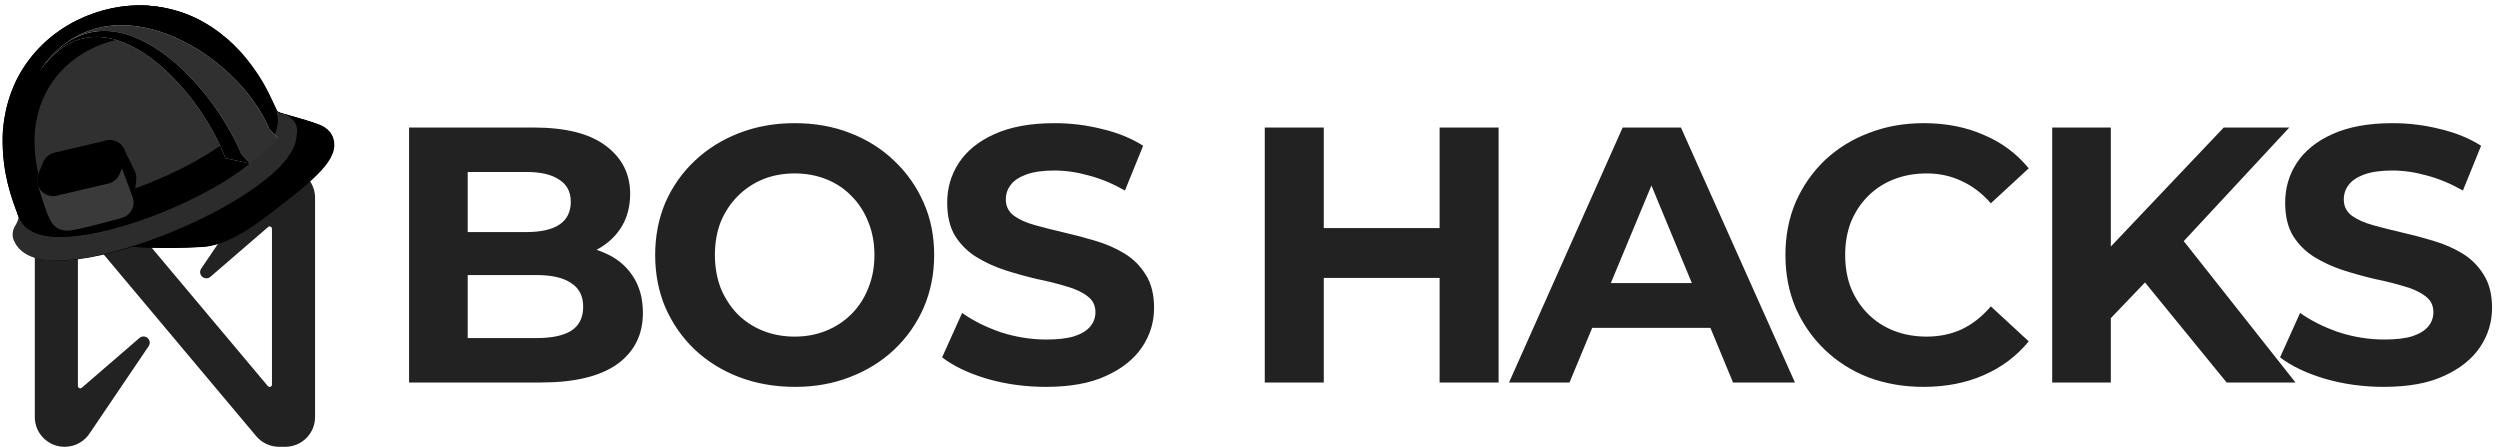
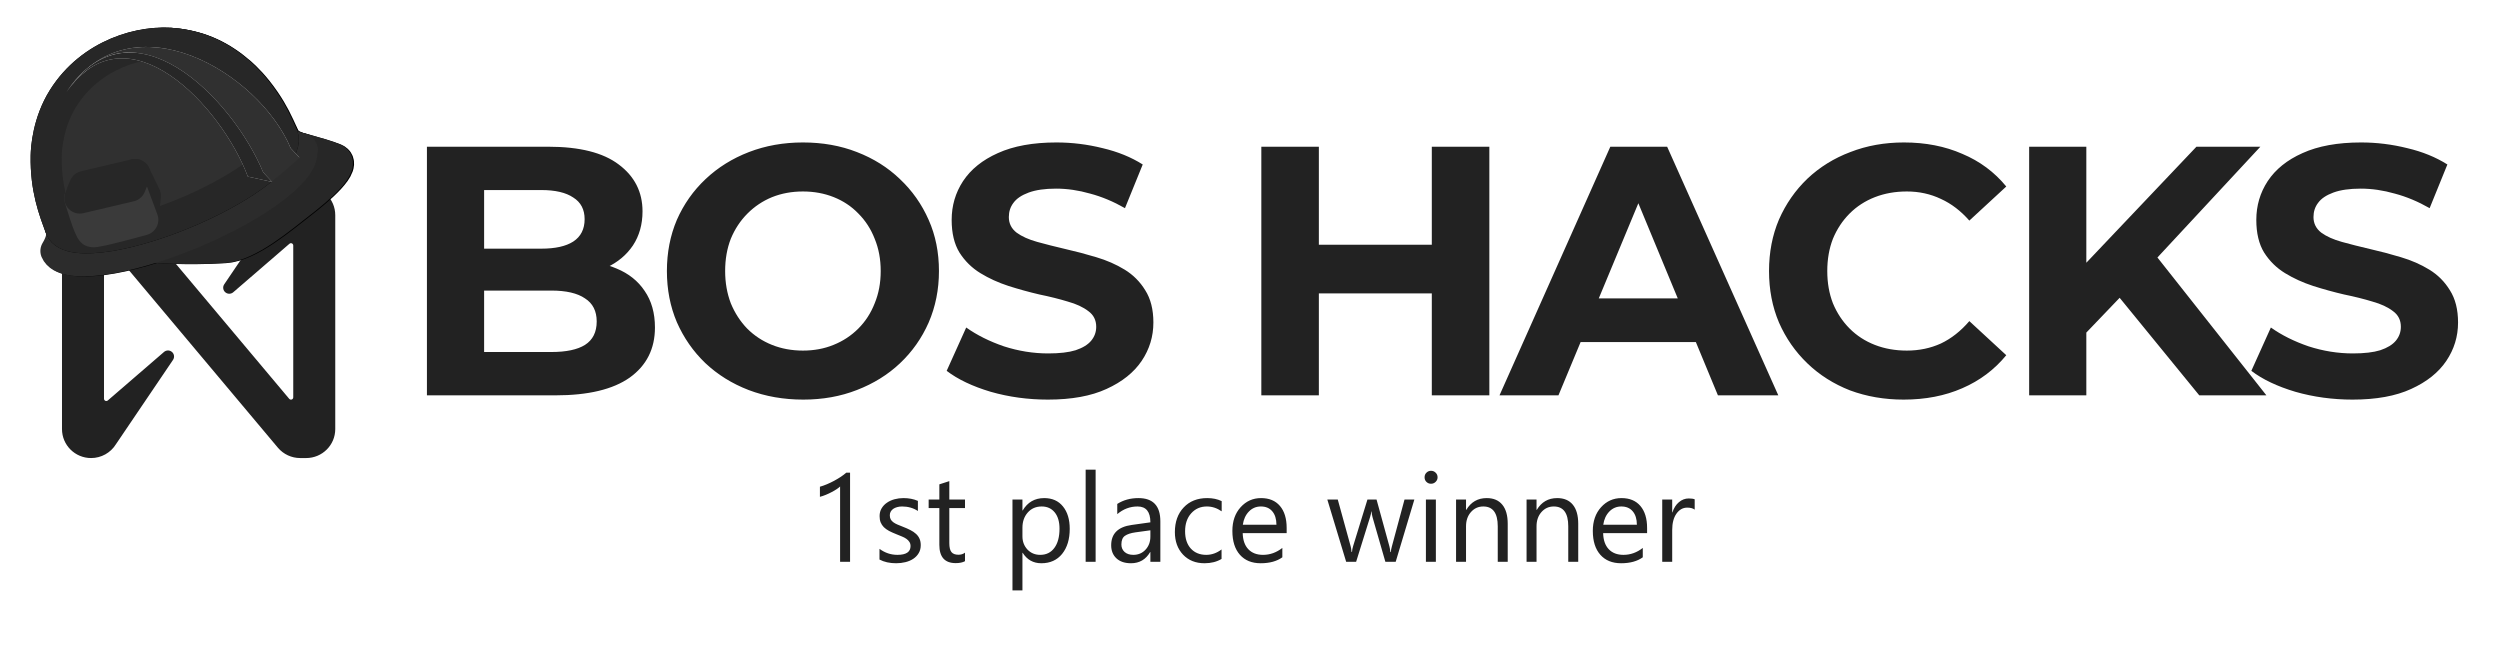
- <svg xmlns="http://www.w3.org/2000/svg" width="235" height="42" viewBox="0 0 235 42" fill="none">
-   <g id="Group 293">
-     <path id="Vector" d="M38.453 35.955V11.988H50.162C53.175 11.988 55.435 12.559 56.941 13.7C58.471 14.841 59.235 16.348 59.235 18.22C59.235 19.475 58.927 20.57 58.311 21.506C57.694 22.419 56.85 23.127 55.777 23.629C54.704 24.131 53.472 24.382 52.079 24.382L52.73 22.979C54.236 22.979 55.572 23.23 56.736 23.732C57.9 24.211 58.801 24.93 59.441 25.889C60.102 26.847 60.433 28.023 60.433 29.415C60.433 31.47 59.623 33.079 58.002 34.243C56.382 35.384 53.997 35.955 50.847 35.955H38.453ZM43.965 31.778H50.436C51.874 31.778 52.958 31.549 53.688 31.093C54.442 30.614 54.818 29.86 54.818 28.833C54.818 27.829 54.442 27.087 53.688 26.608C52.958 26.106 51.874 25.855 50.436 25.855H43.554V21.814H49.477C50.824 21.814 51.851 21.586 52.559 21.13C53.289 20.65 53.654 19.931 53.654 18.973C53.654 18.037 53.289 17.341 52.559 16.884C51.851 16.405 50.824 16.165 49.477 16.165H43.965V31.778ZM74.733 36.366C72.839 36.366 71.081 36.057 69.46 35.441C67.862 34.825 66.47 33.958 65.283 32.839C64.119 31.721 63.206 30.408 62.544 28.902C61.905 27.395 61.586 25.752 61.586 23.971C61.586 22.191 61.905 20.548 62.544 19.041C63.206 17.535 64.13 16.222 65.317 15.104C66.504 13.985 67.897 13.118 69.495 12.502C71.092 11.885 72.827 11.577 74.699 11.577C76.593 11.577 78.328 11.885 79.903 12.502C81.501 13.118 82.882 13.985 84.046 15.104C85.233 16.222 86.157 17.535 86.819 19.041C87.481 20.525 87.812 22.168 87.812 23.971C87.812 25.752 87.481 27.407 86.819 28.936C86.157 30.442 85.233 31.755 84.046 32.873C82.882 33.969 81.501 34.825 79.903 35.441C78.328 36.057 76.605 36.366 74.733 36.366ZM74.699 31.641C75.771 31.641 76.753 31.458 77.643 31.093C78.556 30.728 79.355 30.203 80.04 29.518C80.725 28.833 81.249 28.023 81.615 27.087C82.003 26.151 82.197 25.113 82.197 23.971C82.197 22.83 82.003 21.792 81.615 20.856C81.249 19.92 80.725 19.11 80.04 18.425C79.378 17.74 78.591 17.215 77.677 16.85C76.764 16.485 75.771 16.302 74.699 16.302C73.626 16.302 72.633 16.485 71.72 16.85C70.83 17.215 70.042 17.74 69.358 18.425C68.673 19.11 68.136 19.92 67.748 20.856C67.383 21.792 67.201 22.83 67.201 23.971C67.201 25.09 67.383 26.128 67.748 27.087C68.136 28.023 68.662 28.833 69.323 29.518C70.008 30.203 70.807 30.728 71.72 31.093C72.633 31.458 73.626 31.641 74.699 31.641ZM98.314 36.366C96.397 36.366 94.56 36.115 92.802 35.612C91.044 35.087 89.629 34.414 88.557 33.592L90.44 29.415C91.466 30.145 92.677 30.75 94.068 31.23C95.484 31.686 96.91 31.915 98.349 31.915C99.444 31.915 100.323 31.812 100.985 31.607C101.67 31.378 102.172 31.07 102.491 30.682C102.811 30.294 102.971 29.849 102.971 29.347C102.971 28.708 102.719 28.206 102.218 27.84C101.716 27.452 101.053 27.144 100.232 26.916C99.41 26.665 98.497 26.437 97.493 26.231C96.511 26.003 95.519 25.729 94.514 25.409C93.532 25.09 92.631 24.679 91.809 24.177C90.988 23.675 90.314 23.013 89.789 22.191C89.287 21.369 89.036 20.319 89.036 19.041C89.036 17.672 89.401 16.428 90.132 15.309C90.885 14.168 92.003 13.266 93.487 12.604C94.993 11.92 96.877 11.577 99.136 11.577C100.643 11.577 102.126 11.76 103.587 12.125C105.048 12.467 106.338 12.992 107.456 13.7L105.744 17.911C104.626 17.272 103.507 16.804 102.388 16.508C101.27 16.188 100.174 16.028 99.102 16.028C98.029 16.028 97.15 16.154 96.466 16.405C95.781 16.656 95.29 16.987 94.994 17.398C94.696 17.786 94.548 18.242 94.548 18.767C94.548 19.384 94.799 19.886 95.302 20.274C95.804 20.639 96.466 20.936 97.287 21.164C98.109 21.392 99.01 21.62 99.992 21.849C100.996 22.077 101.989 22.339 102.971 22.636C103.975 22.933 104.888 23.332 105.71 23.834C106.532 24.337 107.193 24.999 107.696 25.82C108.221 26.642 108.483 27.68 108.483 28.936C108.483 30.282 108.107 31.515 107.353 32.634C106.6 33.752 105.47 34.654 103.963 35.338C102.48 36.023 100.597 36.366 98.314 36.366Z" fill="#222222" />
-     <path id="Vector_2" d="M135.323 11.988H140.869V35.955H135.323V11.988ZM124.435 35.955H118.888V11.988H124.435V35.955ZM135.734 26.128H124.024V21.438H135.734V26.128ZM141.848 35.955L152.531 11.988H158.009L168.726 35.955H162.905L154.14 14.796H156.332L147.532 35.955H141.848ZM147.19 30.819L148.662 26.608H160.987L162.494 30.819H147.19ZM180.807 36.366C178.957 36.366 177.235 36.069 175.637 35.475C174.062 34.859 172.692 33.992 171.528 32.873C170.364 31.755 169.451 30.442 168.789 28.936C168.15 27.429 167.83 25.775 167.83 23.971C167.83 22.168 168.15 20.513 168.789 19.007C169.451 17.5 170.364 16.188 171.528 15.069C172.715 13.951 174.095 13.095 175.67 12.502C177.246 11.885 178.969 11.577 180.84 11.577C182.918 11.577 184.79 11.943 186.456 12.673C188.145 13.38 189.56 14.43 190.701 15.823L187.14 19.11C186.319 18.174 185.406 17.478 184.401 17.021C183.397 16.542 182.301 16.302 181.115 16.302C179.997 16.302 178.969 16.485 178.033 16.85C177.098 17.215 176.287 17.74 175.602 18.425C174.918 19.11 174.381 19.92 173.993 20.856C173.628 21.792 173.446 22.83 173.446 23.971C173.446 25.113 173.628 26.151 173.993 27.087C174.381 28.023 174.918 28.833 175.602 29.518C176.287 30.203 177.098 30.728 178.033 31.093C178.969 31.458 179.997 31.641 181.115 31.641C182.301 31.641 183.397 31.412 184.401 30.956C185.406 30.477 186.319 29.758 187.14 28.799L190.701 32.086C189.56 33.478 188.145 34.54 186.456 35.27C184.79 36 182.907 36.366 180.807 36.366ZM197.871 30.477L197.563 24.074L209.032 11.988H215.195L204.855 23.116L201.773 26.402L197.871 30.477ZM192.906 35.955V11.988H198.418V35.955H192.906ZM209.306 35.955L200.781 25.512L204.41 21.575L215.777 35.955H209.306ZM224.083 36.366C222.166 36.366 220.328 36.115 218.571 35.612C216.813 35.087 215.398 34.414 214.325 33.592L216.208 29.415C217.236 30.145 218.445 30.75 219.838 31.23C221.252 31.686 222.68 31.915 224.117 31.915C225.213 31.915 226.091 31.812 226.754 31.607C227.438 31.378 227.94 31.07 228.26 30.682C228.579 30.294 228.739 29.849 228.739 29.347C228.739 28.708 228.488 28.206 227.986 27.84C227.484 27.452 226.822 27.144 226 26.916C225.179 26.665 224.266 26.437 223.261 26.231C222.279 26.003 221.287 25.729 220.283 25.409C219.301 25.09 218.399 24.679 217.578 24.177C216.756 23.675 216.082 23.013 215.558 22.191C215.055 21.369 214.805 20.319 214.805 19.041C214.805 17.672 215.17 16.428 215.9 15.309C216.653 14.168 217.771 13.266 219.255 12.604C220.762 11.92 222.645 11.577 224.905 11.577C226.411 11.577 227.895 11.76 229.355 12.125C230.816 12.467 232.106 12.992 233.224 13.7L231.513 17.911C230.394 17.272 229.276 16.804 228.158 16.508C227.039 16.188 225.944 16.028 224.871 16.028C223.798 16.028 222.918 16.154 222.234 16.405C221.549 16.656 221.059 16.987 220.762 17.398C220.465 17.786 220.317 18.242 220.317 18.767C220.317 19.384 220.568 19.886 221.07 20.274C221.572 20.639 222.234 20.936 223.056 21.164C223.877 21.392 224.779 21.62 225.76 21.849C226.765 22.077 227.758 22.339 228.739 22.636C229.743 22.933 230.657 23.332 231.478 23.834C232.3 24.337 232.962 24.999 233.464 25.82C233.989 26.642 234.252 27.68 234.252 28.936C234.252 30.282 233.875 31.515 233.121 32.634C232.369 33.752 231.238 34.654 229.733 35.338C228.249 36.023 226.365 36.366 224.083 36.366Z" fill="#222222" />
-     <path id="Vector_3" d="M26.809 15.79C25.833 15.79 24.927 16.293 24.416 17.12L18.91 25.255C18.73 25.523 18.803 25.884 19.073 26.062C19.291 26.207 19.58 26.189 19.779 26.019L25.199 21.342C25.289 21.261 25.428 21.269 25.509 21.359C25.546 21.4 25.565 21.453 25.565 21.508V36.152C25.565 36.273 25.467 36.37 25.346 36.37C25.28 36.37 25.219 36.342 25.177 36.292L8.793 16.779C8.259 16.152 7.476 15.79 6.651 15.79H6.078C4.528 15.79 3.272 17.04 3.272 18.582V39.208C3.272 40.75 4.528 42 6.078 42C7.054 42 7.96 41.497 8.471 40.669L13.977 32.535C14.157 32.267 14.084 31.906 13.815 31.727C13.596 31.582 13.307 31.6 13.108 31.771L7.688 36.448C7.598 36.529 7.459 36.521 7.378 36.431C7.341 36.39 7.322 36.337 7.323 36.282V21.634C7.323 21.513 7.421 21.416 7.542 21.416C7.607 21.416 7.669 21.444 7.711 21.494L24.093 41.011C24.627 41.638 25.41 41.999 26.235 42H26.808C28.357 42.001 29.614 40.752 29.616 39.209V18.582C29.616 17.04 28.359 15.79 26.809 15.79Z" fill="#222222" />
-     <path id="Vector_4" d="M12.267 21.682C12.267 21.682 15.028 21.956 18.988 21.716C21.381 21.573 24.577 18.797 26.295 17.479C28.015 16.159 30.914 13.703 29.599 13.162C28.285 12.622 24.794 11.758 24.794 11.758C24.794 11.758 29.082 14.89 12.267 21.682Z" fill="#222222" stroke="black" stroke-width="3" stroke-linejoin="round" />
-     <path id="Vector_5" d="M26.429 12.192C27.166 13.96 22.475 17.602 15.95 20.325C9.425 23.048 3.538 23.822 2.8 22.053C3.749 20.499 3.206 19.75 3.206 19.75L24.561 10.838C24.561 10.838 24.718 11.748 26.429 12.192Z" fill="#222222" stroke="black" stroke-width="3" stroke-linejoin="round" />
-     <path id="Vector_6" d="M1.862 12.879C1.875 12.166 2.03 9.657 3.499 7.324C6.16 3.089 11.05 1.645 14.466 2.094C16.776 2.399 18.637 3.258 20.505 4.88C20.961 5.277 21.868 6.15 22.82 7.543C23.646 8.752 24.021 9.575 24.643 10.942C25.126 12.1 23.363 14.062 19.789 16.15C14.787 19.071 8.127 21.127 4.915 20.742C3.996 20.632 3.459 20.331 3.278 19.895C2.586 18.082 1.806 16.026 1.862 12.879Z" fill="#222222" />
-     <path id="Vector_7" d="M1.862 12.879C1.875 12.166 2.03 9.657 3.499 7.324C6.16 3.089 11.05 1.645 14.466 2.094C16.776 2.399 18.637 3.258 20.505 4.88C20.961 5.277 21.868 6.15 22.82 7.543C23.646 8.752 24.021 9.575 24.643 10.942C25.126 12.1 23.363 14.062 19.789 16.15C14.787 19.071 8.127 21.127 4.915 20.742C3.996 20.632 3.459 20.331 3.278 19.895C2.586 18.082 1.806 16.026 1.862 12.879Z" fill="#74FC00" stroke="black" stroke-width="3" stroke-linejoin="round" />
-     <path id="Vector_8" d="M12.158 21.666C12.158 21.666 14.92 21.937 18.88 21.7C21.271 21.555 24.468 18.781 26.185 17.462C27.906 16.143 30.805 13.686 29.49 13.144C28.175 12.604 24.686 11.74 24.686 11.74C24.686 11.74 28.973 14.873 12.158 21.666Z" fill="black" stroke="black" stroke-width="3" stroke-linejoin="round" />
-     <path id="Vector_9" d="M26.317 12.177C27.055 13.945 22.365 17.584 15.838 20.308C9.313 23.031 3.426 23.806 2.688 22.038C3.638 20.483 3.093 19.735 3.093 19.735L24.45 10.822C24.45 10.822 24.728 11.845 26.437 12.289L26.317 12.177Z" fill="#2C2C2C" stroke="#2C2C2C" stroke-width="3" stroke-linejoin="round" />
-     <path id="Vector_10" d="M1.751 12.863C1.764 12.151 1.919 9.642 3.387 7.308C6.048 3.074 10.937 1.63 14.354 2.078C16.665 2.383 18.526 3.242 20.393 4.863C20.849 5.259 21.756 6.132 22.708 7.527C23.533 8.735 23.908 9.559 24.53 10.924C25.013 12.082 23.25 14.046 19.675 16.133C14.674 19.055 8.014 21.108 4.802 20.723C3.883 20.613 3.346 20.314 3.165 19.877C2.476 18.066 1.696 16.01 1.751 12.863Z" fill="#FFD520" />
-     <path id="Vector_11" d="M1.751 12.863C1.764 12.151 1.919 9.642 3.387 7.308C6.048 3.074 10.937 1.63 14.354 2.078C16.665 2.383 18.526 3.242 20.393 4.863C20.849 5.259 21.756 6.132 22.708 7.527C23.533 8.735 23.908 9.559 24.53 10.924C25.013 12.082 23.25 14.046 19.675 16.133C14.674 19.055 8.014 21.108 4.802 20.723C3.883 20.613 3.346 20.314 3.165 19.877C2.476 18.066 1.696 16.01 1.751 12.863Z" stroke="black" stroke-width="3" stroke-linejoin="round" />
-     <path id="Vector_12" d="M1.751 12.863C1.764 12.151 1.919 9.642 3.387 7.308C6.048 3.074 10.937 1.63 14.354 2.078C16.665 2.383 18.526 3.242 20.393 4.863C20.849 5.259 21.756 6.132 22.708 7.527C23.533 8.735 23.908 9.559 24.53 10.924C25.013 12.082 23.25 14.046 19.675 16.133C14.674 19.055 8.014 21.108 4.802 20.723C3.883 20.613 3.346 20.314 3.165 19.877C2.476 18.066 1.696 16.01 1.751 12.863Z" fill="#303030" stroke="black" stroke-width="3" stroke-linejoin="round" />
-     <path id="Vector_13" d="M3.712 6.703C9.535 -1.668 21.925 5.362 24.458 12.14L25.32 12.13C22.284 4.857 9.929 -2.575 3.712 6.703Z" fill="#CCCCCC" />
-     <path id="Vector_14" d="M26.177 13.054L25.319 12.13L24.456 12.14L26.177 13.054Z" fill="#CCCCCC" />
-     <path id="Vector_15" d="M22.669 14.459C19.921 7.876 11.713 -0.741 5.571 4.557C12.122 -1.209 22.561 5.524 25.318 12.129L26.176 13.054L23.525 15.382L22.669 14.459Z" fill="#303030" />
-     <path id="Vector_16" d="M22.67 14.458L23.528 15.383L21.189 14.87C18.657 8.091 9.537 -1.668 3.712 6.701C9.929 -2.575 19.634 7.184 22.67 14.458Z" fill="#CCCCCC" />
-     <path id="Vector_17" d="M22.67 14.458L23.528 15.383L21.189 14.87C18.657 8.091 9.537 -1.668 3.712 6.701C9.929 -2.575 19.634 7.184 22.67 14.458Z" fill="black" />
-     <path id="Vector_18" d="M10.311 14.668L9.854 15.786L11.06 19.036L11.315 16.735L10.311 14.668Z" fill="black" stroke="black" stroke-width="3" stroke-linecap="round" stroke-linejoin="round" />
-     <path id="Vector_19" d="M5.228 16.347L4.987 16.932L6.195 20.182L6.072 18.038L5.228 16.347Z" fill="black" />
-     <path id="Vector_20" d="M11.059 19.035C11.059 19.035 6.504 20.306 6.196 20.179C5.888 20.055 4.988 16.93 4.988 16.93L9.852 15.783L11.059 19.035Z" fill="#3A3A3A" stroke="#3A3A3A" stroke-width="3" stroke-linecap="round" stroke-linejoin="round" />
-     <path id="Vector_21" d="M4.989 16.933L5.449 15.815L10.312 14.669L9.854 15.787L4.989 16.933Z" fill="black" stroke="black" stroke-width="3" stroke-linecap="round" stroke-linejoin="round" />
-   </g>
+ <svg xmlns="http://www.w3.org/2000/svg" width="241" height="64" viewBox="0 0 241 64" fill="none">
+   <path d="M41.156 38.111V14.144H52.866C55.879 14.144 58.138 14.715 59.645 15.856C61.174 16.997 61.939 18.504 61.939 20.376C61.939 21.631 61.63 22.727 61.014 23.663C60.398 24.576 59.553 25.283 58.481 25.785C57.408 26.287 56.175 26.538 54.783 26.538L55.434 25.135C56.94 25.135 58.275 25.386 59.439 25.888C60.603 26.367 61.505 27.086 62.144 28.045C62.806 29.004 63.137 30.179 63.137 31.572C63.137 33.626 62.327 35.235 60.706 36.399C59.086 37.54 56.7 38.111 53.55 38.111H41.156ZM46.669 33.934H53.14C54.578 33.934 55.662 33.706 56.392 33.249C57.145 32.77 57.522 32.017 57.522 30.989C57.522 29.985 57.145 29.243 56.392 28.764C55.662 28.262 54.578 28.011 53.14 28.011H46.258V23.971H52.181C53.527 23.971 54.555 23.742 55.262 23.286C55.993 22.806 56.358 22.088 56.358 21.129C56.358 20.193 55.993 19.497 55.262 19.04C54.555 18.561 53.527 18.321 52.181 18.321H46.669V33.934ZM77.436 38.522C75.542 38.522 73.784 38.214 72.164 37.597C70.566 36.981 69.174 36.114 67.987 34.995C66.823 33.877 65.91 32.564 65.248 31.058C64.609 29.551 64.289 27.908 64.289 26.128C64.289 24.347 64.609 22.704 65.248 21.197C65.91 19.691 66.834 18.378 68.021 17.26C69.208 16.142 70.6 15.274 72.198 14.658C73.796 14.042 75.531 13.733 77.402 13.733C79.297 13.733 81.031 14.042 82.606 14.658C84.204 15.274 85.585 16.142 86.749 17.26C87.936 18.378 88.861 19.691 89.523 21.197C90.184 22.681 90.515 24.325 90.515 26.128C90.515 27.908 90.184 29.563 89.523 31.092C88.861 32.599 87.936 33.911 86.749 35.029C85.585 36.125 84.204 36.981 82.606 37.597C81.031 38.214 79.308 38.522 77.436 38.522ZM77.402 33.797C78.475 33.797 79.457 33.614 80.347 33.249C81.26 32.884 82.059 32.359 82.743 31.674C83.428 30.989 83.953 30.179 84.318 29.243C84.706 28.308 84.9 27.269 84.9 26.128C84.9 24.986 84.706 23.948 84.318 23.012C83.953 22.076 83.428 21.266 82.743 20.581C82.082 19.896 81.294 19.371 80.381 19.006C79.468 18.641 78.475 18.458 77.402 18.458C76.33 18.458 75.337 18.641 74.424 19.006C73.533 19.371 72.746 19.896 72.061 20.581C71.376 21.266 70.84 22.076 70.452 23.012C70.087 23.948 69.904 24.986 69.904 26.128C69.904 27.246 70.087 28.285 70.452 29.243C70.84 30.179 71.365 30.989 72.027 31.674C72.712 32.359 73.51 32.884 74.424 33.249C75.337 33.614 76.33 33.797 77.402 33.797ZM101.018 38.522C99.1 38.522 97.263 38.271 95.506 37.769C93.748 37.244 92.333 36.57 91.26 35.749L93.143 31.572C94.17 32.302 95.38 32.907 96.772 33.386C98.188 33.843 99.614 34.071 101.052 34.071C102.147 34.071 103.027 33.968 103.689 33.763C104.373 33.534 104.876 33.226 105.195 32.838C105.514 32.45 105.675 32.005 105.675 31.503C105.675 30.864 105.423 30.362 104.921 29.997C104.419 29.608 103.757 29.3 102.935 29.072C102.114 28.821 101.2 28.593 100.196 28.387C99.215 28.159 98.222 27.885 97.217 27.566C96.236 27.246 95.334 26.835 94.513 26.333C93.691 25.831 93.017 25.169 92.493 24.347C91.99 23.526 91.74 22.476 91.74 21.197C91.74 19.828 92.105 18.584 92.835 17.465C93.588 16.324 94.707 15.423 96.19 14.761C97.697 14.076 99.58 13.733 101.839 13.733C103.346 13.733 104.83 13.916 106.291 14.281C107.751 14.624 109.041 15.149 110.159 15.856L108.447 20.067C107.329 19.428 106.211 18.96 105.092 18.664C103.974 18.344 102.878 18.184 101.806 18.184C100.733 18.184 99.854 18.31 99.169 18.561C98.484 18.812 97.994 19.143 97.697 19.554C97.4 19.942 97.252 20.398 97.252 20.924C97.252 21.54 97.502 22.042 98.005 22.43C98.507 22.795 99.169 23.092 99.991 23.32C100.812 23.548 101.714 23.777 102.695 24.005C103.699 24.233 104.693 24.496 105.675 24.792C106.678 25.089 107.592 25.488 108.414 25.991C109.235 26.493 109.896 27.155 110.399 27.977C110.924 28.798 111.186 29.837 111.186 31.092C111.186 32.439 110.81 33.671 110.057 34.79C109.303 35.908 108.174 36.81 106.667 37.495C105.184 38.179 103.3 38.522 101.018 38.522Z" fill="#222222" />
+   <path d="M138.026 14.144H143.573V38.111H138.026V14.144ZM127.138 38.111H121.592V14.144H127.138V38.111ZM138.437 28.285H126.727V23.594H138.437V28.285ZM144.552 38.111L155.235 14.144H160.713L171.429 38.111H165.608L156.843 16.952H159.035L150.235 38.111H144.552ZM149.894 32.975L151.366 28.764H163.691L165.198 32.975H149.894ZM183.511 38.522C181.661 38.522 179.938 38.225 178.34 37.632C176.765 37.015 175.396 36.148 174.232 35.029C173.068 33.911 172.155 32.599 171.493 31.092C170.853 29.586 170.534 27.931 170.534 26.128C170.534 24.325 170.853 22.67 171.493 21.163C172.155 19.657 173.068 18.344 174.232 17.226C175.419 16.107 176.799 15.251 178.374 14.658C179.95 14.042 181.673 13.733 183.544 13.733C185.622 13.733 187.493 14.099 189.16 14.829C190.849 15.537 192.263 16.587 193.405 17.979L189.844 21.266C189.022 20.33 188.11 19.634 187.105 19.177C186.101 18.698 185.005 18.458 183.819 18.458C182.701 18.458 181.673 18.641 180.737 19.006C179.801 19.371 178.991 19.896 178.306 20.581C177.622 21.266 177.085 22.076 176.696 23.012C176.332 23.948 176.149 24.986 176.149 26.128C176.149 27.269 176.332 28.308 176.696 29.243C177.085 30.179 177.622 30.989 178.306 31.674C178.991 32.359 179.801 32.884 180.737 33.249C181.673 33.614 182.701 33.797 183.819 33.797C185.005 33.797 186.101 33.569 187.105 33.112C188.11 32.633 189.022 31.914 189.844 30.955L193.405 34.242C192.263 35.635 190.849 36.696 189.16 37.426C187.493 38.157 185.61 38.522 183.511 38.522ZM200.575 32.633L200.267 26.23L211.736 14.144H217.899L207.559 25.272L204.477 28.559L200.575 32.633ZM195.61 38.111V14.144H201.122V38.111H195.61ZM212.01 38.111L203.485 27.668L207.113 23.731L218.481 38.111H212.01ZM226.786 38.522C224.87 38.522 223.032 38.271 221.274 37.769C219.516 37.244 218.102 36.57 217.029 35.749L218.912 31.572C219.939 32.302 221.149 32.907 222.541 33.386C223.956 33.843 225.383 34.071 226.821 34.071C227.917 34.071 228.795 33.968 229.457 33.763C230.142 33.534 230.643 33.226 230.964 32.838C231.283 32.45 231.443 32.005 231.443 31.503C231.443 30.864 231.191 30.362 230.69 29.997C230.188 29.608 229.525 29.3 228.704 29.072C227.882 28.821 226.97 28.593 225.965 28.387C224.983 28.159 223.991 27.885 222.987 27.566C222.005 27.246 221.103 26.835 220.281 26.333C219.46 25.831 218.786 25.169 218.262 24.347C217.759 23.526 217.508 22.476 217.508 21.197C217.508 19.828 217.873 18.584 218.604 17.465C219.357 16.324 220.475 15.423 221.959 14.761C223.466 14.076 225.349 13.733 227.609 13.733C229.115 13.733 230.598 13.916 232.059 14.281C233.52 14.624 234.81 15.149 235.928 15.856L234.217 20.067C233.098 19.428 231.979 18.96 230.861 18.664C229.742 18.344 228.647 18.184 227.574 18.184C226.501 18.184 225.622 18.31 224.938 18.561C224.253 18.812 223.762 19.143 223.466 19.554C223.169 19.942 223.02 20.398 223.02 20.924C223.02 21.54 223.272 22.042 223.774 22.43C224.276 22.795 224.938 23.092 225.759 23.32C226.581 23.548 227.483 23.777 228.464 24.005C229.469 24.233 230.461 24.496 231.443 24.792C232.447 25.089 233.361 25.488 234.182 25.991C235.004 26.493 235.666 27.155 236.168 27.977C236.693 28.798 236.956 29.837 236.956 31.092C236.956 32.439 236.579 33.671 235.825 34.79C235.073 35.908 233.942 36.81 232.436 37.495C230.953 38.179 229.069 38.522 226.786 38.522Z" fill="#222222" />
+   <path d="M29.513 17.946C28.537 17.946 27.631 18.449 27.12 19.277L21.613 27.411C21.434 27.679 21.507 28.04 21.776 28.219C21.995 28.364 22.284 28.346 22.483 28.175L27.903 23.498C27.993 23.417 28.132 23.425 28.213 23.515C28.25 23.556 28.269 23.609 28.269 23.664V38.309C28.269 38.43 28.171 38.527 28.049 38.527C27.984 38.527 27.922 38.498 27.881 38.448L11.496 18.935C10.963 18.308 10.179 17.947 9.354 17.946H8.782C7.232 17.946 5.976 19.196 5.976 20.738V41.364C5.976 42.906 7.232 44.156 8.782 44.156C9.757 44.156 10.663 43.653 11.175 42.826L16.681 34.691C16.86 34.423 16.788 34.062 16.518 33.883C16.3 33.739 16.011 33.757 15.812 33.927L10.392 38.604C10.302 38.685 10.163 38.677 10.082 38.587C10.045 38.546 10.025 38.493 10.026 38.439V23.79C10.026 23.669 10.124 23.572 10.246 23.572C10.311 23.572 10.373 23.6 10.414 23.65L26.797 43.168C27.33 43.794 28.114 44.156 28.938 44.156H29.511C31.061 44.157 32.318 42.908 32.319 41.366V20.738C32.319 19.196 31.062 17.946 29.513 17.946Z" fill="#222222" />
+   <path d="M14.97 23.838C14.97 23.838 17.732 24.112 21.692 23.872C24.084 23.729 27.281 20.953 28.999 19.635C30.719 18.315 33.617 15.859 32.303 15.319C30.989 14.778 27.497 13.914 27.497 13.914C27.497 13.914 31.786 17.046 14.97 23.838Z" fill="#222222" stroke="black" stroke-width="3" stroke-linejoin="round" />
+   <path d="M29.132 14.348C29.87 16.116 25.179 19.758 18.653 22.481C12.128 25.204 6.241 25.978 5.503 24.21C6.453 22.655 5.909 21.906 5.909 21.906L27.265 12.994C27.265 12.994 27.422 13.904 29.132 14.348Z" fill="#222222" stroke="black" stroke-width="3" stroke-linejoin="round" />
+   <path d="M4.566 15.036C4.579 14.323 4.733 11.814 6.202 9.48C8.864 5.246 13.753 3.801 17.169 4.25C19.479 4.556 21.341 5.415 23.209 7.037C23.665 7.433 24.571 8.307 25.524 9.7C26.35 10.908 26.724 11.732 27.347 13.099C27.83 14.256 26.066 16.218 22.493 18.306C17.491 21.227 10.831 23.283 7.619 22.898C6.7 22.788 6.162 22.487 5.982 22.051C5.289 20.238 4.509 18.183 4.566 15.036Z" fill="#222222" />
+   <path d="M4.566 15.036C4.579 14.323 4.733 11.814 6.202 9.48C8.864 5.246 13.753 3.801 17.169 4.25C19.479 4.556 21.341 5.415 23.209 7.037C23.665 7.433 24.571 8.307 25.524 9.7C26.35 10.908 26.724 11.732 27.347 13.099C27.83 14.256 26.066 16.218 22.493 18.306C17.491 21.227 10.831 23.283 7.619 22.898C6.7 22.788 6.162 22.487 5.982 22.051C5.289 20.238 4.509 18.183 4.566 15.036Z" fill="#74FC00" stroke="black" stroke-width="3" stroke-linejoin="round" />
+   <path d="M14.862 23.822C14.862 23.822 17.623 24.094 21.583 23.856C23.974 23.712 27.171 20.937 28.889 19.618C30.609 18.299 33.508 15.843 32.193 15.3C30.879 14.761 27.39 13.897 27.39 13.897C27.39 13.897 31.677 17.03 14.862 23.822Z" fill="#272727" stroke="#272727" stroke-width="3" stroke-linejoin="round" />
+   <path d="M29.02 14.333C29.758 16.101 25.068 19.74 18.542 22.464C12.017 25.187 6.13 25.963 5.392 24.194C6.342 22.639 5.797 21.892 5.797 21.892L27.154 12.979C27.154 12.979 27.431 14.001 29.141 14.446L29.02 14.333Z" fill="#2C2C2C" stroke="#2C2C2C" stroke-width="3" stroke-linejoin="round" />
+   <path d="M4.454 15.02C4.467 14.307 4.623 11.799 6.091 9.464C8.752 5.23 13.641 3.786 17.058 4.235C19.369 4.54 21.23 5.399 23.096 7.019C23.553 7.416 24.46 8.289 25.412 9.683C26.236 10.891 26.611 11.715 27.234 13.08C27.717 14.238 25.953 16.202 22.378 18.289C17.378 21.211 10.717 23.265 7.506 22.88C6.587 22.77 6.049 22.471 5.868 22.033C5.179 20.222 4.399 18.166 4.454 15.02Z" fill="#FFD520" />
+   <path d="M4.454 15.02C4.467 14.307 4.623 11.799 6.091 9.464C8.752 5.23 13.641 3.786 17.058 4.235C19.369 4.54 21.23 5.399 23.096 7.019C23.553 7.416 24.46 8.289 25.412 9.683C26.236 10.891 26.611 11.715 27.234 13.08C27.717 14.238 25.953 16.202 22.378 18.289C17.378 21.211 10.717 23.265 7.506 22.88C6.587 22.77 6.049 22.471 5.868 22.033C5.179 20.222 4.399 18.166 4.454 15.02Z" stroke="black" stroke-width="3" stroke-linejoin="round" />
+   <path d="M4.454 15.02C4.467 14.307 4.623 11.799 6.091 9.464C8.752 5.23 13.641 3.786 17.058 4.235C19.369 4.54 21.23 5.399 23.096 7.019C23.553 7.416 24.46 8.289 25.412 9.683C26.236 10.891 26.611 11.715 27.234 13.08C27.717 14.238 25.953 16.202 22.378 18.289C17.378 21.211 10.717 23.265 7.506 22.88C6.587 22.77 6.049 22.471 5.868 22.033C5.179 20.222 4.399 18.166 4.454 15.02Z" fill="#303030" stroke="#272727" stroke-width="3" stroke-linejoin="round" />
+   <path d="M6.416 8.859C12.239 0.488 24.628 7.518 27.161 14.296L28.024 14.286C24.988 7.013 12.633 -0.418 6.416 8.859Z" fill="#CCCCCC" />
+   <path d="M28.881 15.21L28.023 14.286L27.16 14.296L28.881 15.21Z" fill="#CCCCCC" />
+   <path d="M25.372 16.615C22.625 10.032 14.416 1.416 8.274 6.713C14.825 0.947 25.265 7.681 28.021 14.286L28.88 15.21L26.229 17.538L25.372 16.615Z" fill="#303030" />
+   <path d="M25.373 16.614L26.232 17.539L23.893 17.026C21.361 10.247 12.24 0.488 6.416 8.857C12.633 -0.418 22.337 9.34 25.373 16.614Z" fill="#CCCCCC" />
+   <path d="M25.373 16.614L26.232 17.539L23.893 17.026C21.361 10.247 12.24 0.488 6.416 8.857C12.633 -0.418 22.337 9.34 25.373 16.614Z" fill="#272727" />
+   <path d="M13.015 16.825L12.557 17.942L13.764 21.192L14.018 18.891L13.015 16.825Z" fill="#272727" stroke="#272727" stroke-width="3" stroke-linecap="round" stroke-linejoin="round" />
+   <path d="M7.932 18.503L7.691 19.088L8.899 22.338L8.776 20.194L7.932 18.503Z" fill="black" />
+   <path d="M13.763 21.191C13.763 21.191 9.208 22.462 8.9 22.335C8.592 22.211 7.692 19.086 7.692 19.086L12.556 17.94L13.763 21.191Z" fill="#3A3A3A" stroke="#3A3A3A" stroke-width="3" stroke-linecap="round" stroke-linejoin="round" />
+   <path d="M7.693 19.089L8.152 17.971L13.015 16.825L12.558 17.943L7.693 19.089Z" fill="#272727" stroke="#272727" stroke-width="3" stroke-linecap="round" stroke-linejoin="round" />
+   <path d="M81.946 54.156H80.985V46.897C80.911 46.971 80.801 47.057 80.657 47.154C80.516 47.248 80.356 47.342 80.176 47.435C80.001 47.529 79.813 47.617 79.614 47.699C79.418 47.781 79.227 47.846 79.04 47.893V46.92C79.251 46.861 79.473 46.783 79.707 46.685C79.946 46.584 80.178 46.473 80.405 46.352C80.635 46.227 80.852 46.098 81.055 45.965C81.258 45.828 81.434 45.695 81.582 45.566H81.946V54.156ZM84.782 53.94V52.908C85.305 53.295 85.881 53.488 86.51 53.488C87.354 53.488 87.776 53.207 87.776 52.645C87.776 52.484 87.739 52.35 87.665 52.24C87.594 52.127 87.497 52.027 87.372 51.941C87.251 51.855 87.106 51.779 86.938 51.713C86.774 51.643 86.596 51.57 86.405 51.496C86.139 51.391 85.905 51.285 85.702 51.18C85.502 51.07 85.335 50.949 85.198 50.816C85.065 50.68 84.963 50.525 84.893 50.353C84.827 50.182 84.793 49.98 84.793 49.75C84.793 49.469 84.858 49.221 84.987 49.006C85.116 48.787 85.288 48.605 85.502 48.461C85.717 48.312 85.961 48.201 86.235 48.127C86.512 48.053 86.797 48.016 87.09 48.016C87.61 48.016 88.075 48.105 88.485 48.285V49.258C88.043 48.969 87.536 48.824 86.961 48.824C86.782 48.824 86.62 48.846 86.475 48.889C86.331 48.928 86.206 48.984 86.1 49.059C85.999 49.133 85.918 49.223 85.86 49.328C85.805 49.43 85.778 49.543 85.778 49.668C85.778 49.824 85.805 49.955 85.86 50.06C85.918 50.166 86.002 50.26 86.112 50.342C86.221 50.424 86.354 50.498 86.51 50.565C86.666 50.631 86.844 50.703 87.043 50.781C87.309 50.883 87.547 50.988 87.758 51.098C87.969 51.203 88.149 51.324 88.297 51.461C88.446 51.594 88.559 51.748 88.637 51.924C88.719 52.1 88.76 52.309 88.76 52.551C88.76 52.848 88.694 53.105 88.561 53.324C88.432 53.543 88.258 53.725 88.04 53.869C87.821 54.014 87.569 54.121 87.284 54.191C86.999 54.262 86.7 54.297 86.387 54.297C85.77 54.297 85.235 54.178 84.782 53.94ZM93.026 54.098C92.799 54.223 92.501 54.285 92.129 54.285C91.079 54.285 90.553 53.699 90.553 52.527V48.977H89.522V48.156H90.553V46.691L91.514 46.381V48.156H93.026V48.977H91.514V52.357C91.514 52.76 91.582 53.047 91.719 53.219C91.856 53.391 92.082 53.477 92.399 53.477C92.641 53.477 92.85 53.41 93.026 53.277V54.098ZM98.586 53.289H98.563V56.916H97.602V48.156H98.563V49.211H98.586C99.059 48.414 99.751 48.016 100.661 48.016C101.434 48.016 102.038 48.285 102.471 48.824C102.905 49.359 103.122 50.078 103.122 50.98C103.122 51.984 102.877 52.789 102.389 53.395C101.901 53.996 101.233 54.297 100.385 54.297C99.608 54.297 99.008 53.961 98.586 53.289ZM98.563 50.869V51.707C98.563 52.203 98.723 52.625 99.043 52.973C99.368 53.316 99.778 53.488 100.274 53.488C100.856 53.488 101.311 53.266 101.639 52.82C101.971 52.375 102.137 51.756 102.137 50.963C102.137 50.295 101.983 49.772 101.674 49.393C101.366 49.014 100.948 48.824 100.42 48.824C99.862 48.824 99.413 49.02 99.073 49.41C98.733 49.797 98.563 50.283 98.563 50.869ZM105.618 54.156H104.657V45.273H105.618V54.156ZM111.858 54.156H110.897V53.219H110.874C110.456 53.938 109.84 54.297 109.028 54.297C108.43 54.297 107.961 54.139 107.622 53.822C107.286 53.506 107.118 53.086 107.118 52.562C107.118 51.441 107.778 50.789 109.098 50.605L110.897 50.353C110.897 49.334 110.485 48.824 109.661 48.824C108.938 48.824 108.286 49.07 107.704 49.562V48.578C108.293 48.203 108.973 48.016 109.743 48.016C111.153 48.016 111.858 48.762 111.858 50.254V54.156ZM110.897 51.121L109.45 51.32C109.004 51.383 108.668 51.494 108.442 51.654C108.215 51.81 108.102 52.09 108.102 52.492C108.102 52.785 108.206 53.025 108.413 53.213C108.624 53.397 108.903 53.488 109.25 53.488C109.727 53.488 110.12 53.322 110.428 52.99C110.741 52.654 110.897 52.23 110.897 51.719V51.121ZM117.758 53.881C117.297 54.158 116.75 54.297 116.118 54.297C115.262 54.297 114.571 54.02 114.043 53.465C113.52 52.906 113.258 52.184 113.258 51.297C113.258 50.309 113.542 49.516 114.108 48.918C114.674 48.316 115.43 48.016 116.375 48.016C116.903 48.016 117.368 48.113 117.77 48.309V49.293C117.325 48.98 116.848 48.824 116.34 48.824C115.727 48.824 115.223 49.045 114.829 49.486C114.438 49.924 114.243 50.5 114.243 51.215C114.243 51.918 114.426 52.473 114.793 52.879C115.165 53.285 115.661 53.488 116.282 53.488C116.805 53.488 117.297 53.315 117.758 52.967V53.881ZM124.034 51.397H119.797C119.813 52.065 119.993 52.58 120.336 52.943C120.68 53.307 121.153 53.488 121.754 53.488C122.43 53.488 123.051 53.266 123.618 52.82V53.723C123.09 54.105 122.393 54.297 121.526 54.297C120.678 54.297 120.012 54.025 119.528 53.482C119.043 52.935 118.801 52.168 118.801 51.18C118.801 50.246 119.065 49.486 119.592 48.9C120.124 48.31 120.782 48.016 121.567 48.016C122.352 48.016 122.959 48.27 123.389 48.777C123.819 49.285 124.034 49.99 124.034 50.893V51.397ZM123.049 50.582C123.045 50.027 122.911 49.596 122.645 49.287C122.383 48.978 122.018 48.824 121.549 48.824C121.096 48.824 120.711 48.986 120.395 49.31C120.079 49.635 119.883 50.059 119.809 50.582H123.049ZM136.344 48.156L134.545 54.156H133.549L132.313 49.861C132.266 49.697 132.235 49.512 132.219 49.305H132.196C132.184 49.445 132.143 49.627 132.073 49.85L130.731 54.156H129.77L127.954 48.156H128.961L130.204 52.668C130.243 52.805 130.27 52.984 130.286 53.207H130.333C130.344 53.035 130.379 52.852 130.438 52.656L131.821 48.156H132.7L133.942 52.68C133.981 52.824 134.01 53.004 134.03 53.219H134.077C134.084 53.066 134.118 52.887 134.176 52.68L135.395 48.156H136.344ZM137.95 46.633C137.778 46.633 137.631 46.574 137.51 46.457C137.389 46.34 137.329 46.191 137.329 46.012C137.329 45.832 137.389 45.684 137.51 45.566C137.631 45.445 137.778 45.385 137.95 45.385C138.125 45.385 138.274 45.445 138.395 45.566C138.52 45.684 138.583 45.832 138.583 46.012C138.583 46.184 138.52 46.33 138.395 46.451C138.274 46.572 138.125 46.633 137.95 46.633ZM138.418 54.156H137.458V48.156H138.418V54.156ZM145.344 54.156H144.383V50.734C144.383 49.461 143.918 48.824 142.989 48.824C142.508 48.824 142.11 49.006 141.793 49.369C141.481 49.728 141.325 50.184 141.325 50.734V54.156H140.364V48.156H141.325V49.152H141.348C141.801 48.395 142.458 48.016 143.317 48.016C143.973 48.016 144.475 48.228 144.823 48.654C145.17 49.076 145.344 49.688 145.344 50.488V54.156ZM152.141 54.156H151.18V50.734C151.18 49.461 150.715 48.824 149.786 48.824C149.305 48.824 148.907 49.006 148.59 49.369C148.278 49.728 148.122 50.184 148.122 50.734V54.156H147.161V48.156H148.122V49.152H148.145C148.598 48.395 149.254 48.016 150.114 48.016C150.77 48.016 151.272 48.228 151.62 48.654C151.967 49.076 152.141 49.688 152.141 50.488V54.156ZM158.78 51.397H154.543C154.559 52.065 154.739 52.58 155.083 52.943C155.426 53.307 155.899 53.488 156.5 53.488C157.176 53.488 157.797 53.266 158.364 52.82V53.723C157.836 54.105 157.139 54.297 156.272 54.297C155.424 54.297 154.758 54.025 154.274 53.482C153.79 52.935 153.547 52.168 153.547 51.18C153.547 50.246 153.811 49.486 154.338 48.9C154.87 48.31 155.528 48.016 156.313 48.016C157.098 48.016 157.706 48.27 158.135 48.777C158.565 49.285 158.78 49.99 158.78 50.893V51.397ZM157.795 50.582C157.792 50.027 157.657 49.596 157.391 49.287C157.129 48.978 156.764 48.824 156.295 48.824C155.842 48.824 155.458 48.986 155.141 49.31C154.825 49.635 154.629 50.059 154.555 50.582H157.795ZM163.368 49.129C163.2 49 162.958 48.935 162.641 48.935C162.231 48.935 161.887 49.129 161.61 49.516C161.336 49.902 161.2 50.43 161.2 51.098V54.156H160.239V48.156H161.2V49.393H161.223C161.36 48.971 161.569 48.643 161.85 48.408C162.131 48.17 162.446 48.051 162.793 48.051C163.043 48.051 163.235 48.078 163.368 48.133V49.129Z" fill="#222222" />
</svg>
